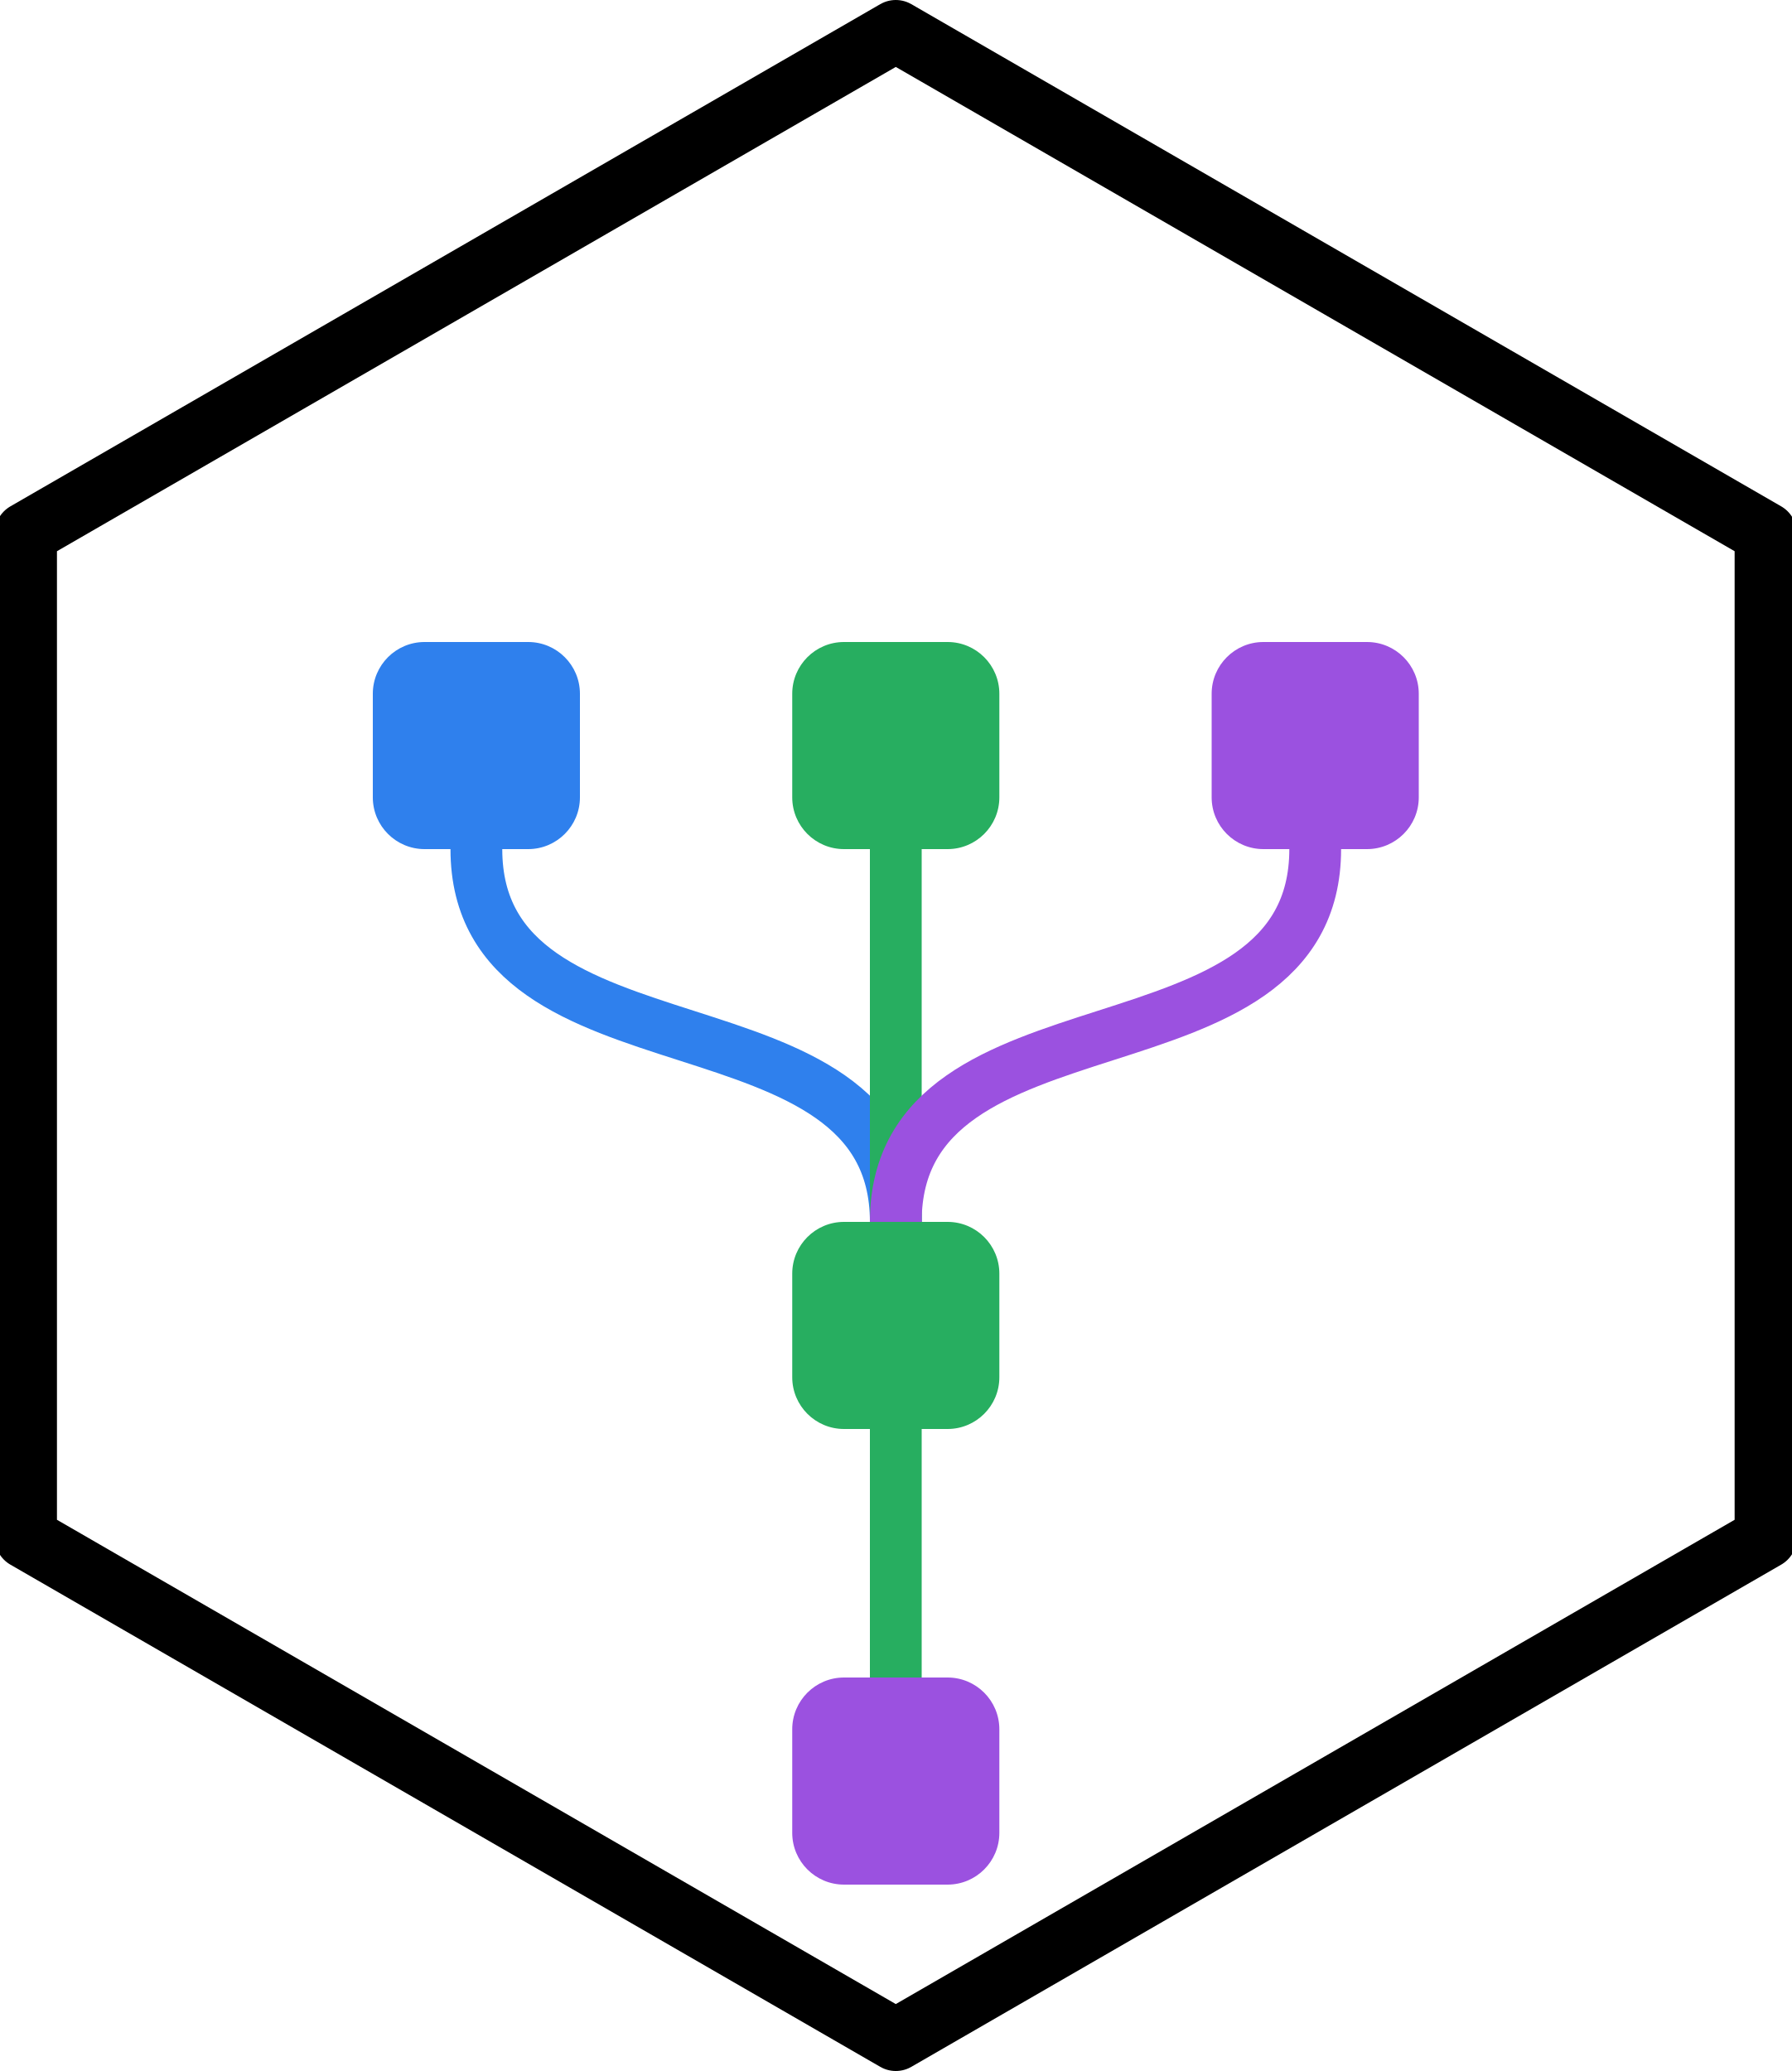
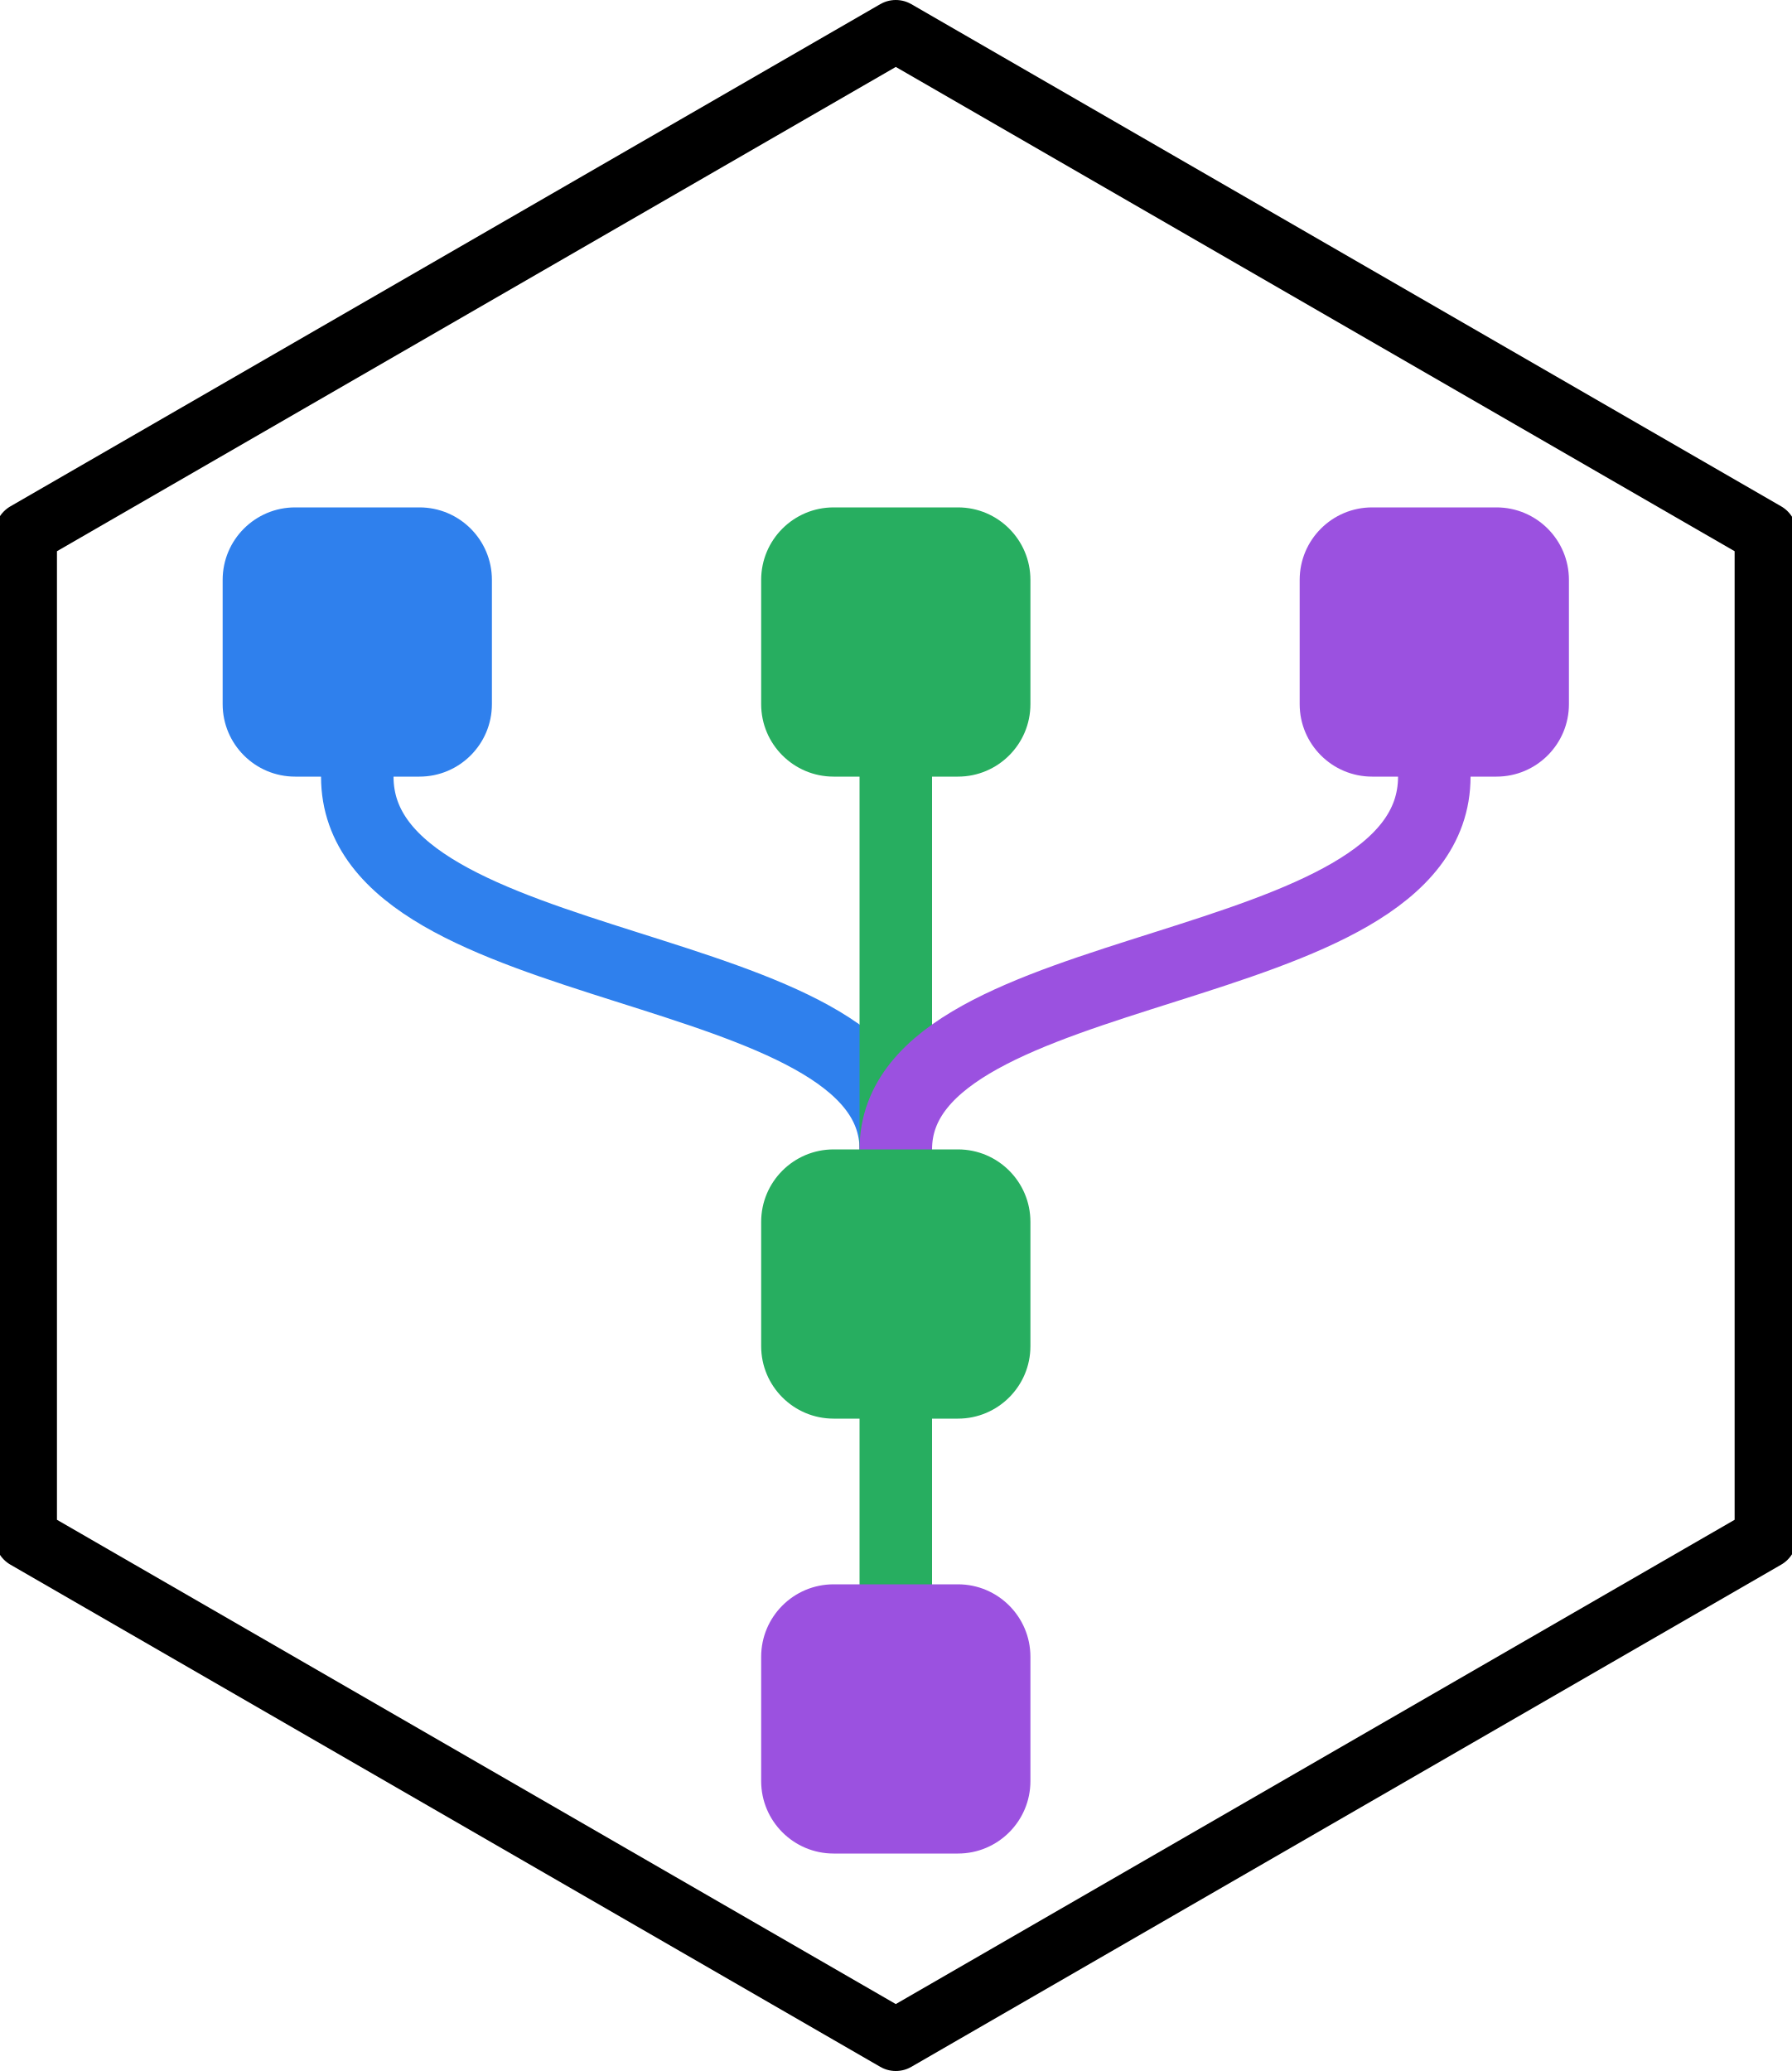
<svg xmlns="http://www.w3.org/2000/svg" viewBox="0 0 173 200" fill="none" role="img">
  <path d="M86.5 3 170.5 51.5 170.5 148.5 86.5 197 2.5 148.5 2.5 51.5Z" stroke="currentColor" stroke-width="6" stroke-linejoin="round" />
-   <g stroke-width="5" stroke-linecap="round">
-     <path d="M46 82C46 105 86.5 95 86.5 118" stroke="#2f80ed" />
-     <path d="M86.5 82 86.5 118" stroke="#27ae60" />
-     <path d="M127 82C127 105 86.5 95 86.5 118" stroke="#9b51e0" />
-     <path d="M86.5 138 86.5 162" stroke="#27ae60" />
+   <g stroke-width="7" stroke-linecap="round">
+     <path d="M34.5 75C34.5 95 86.5 92 86.5 111" stroke="#2f80ed" />
+     <path d="M86.5 75 86.5 111" stroke="#27ae60" />
+     <path d="M138.5 75C138.5 95 86.5 92 86.5 111" stroke="#9b51e0" />
+     <path d="M86.5 137 86.5 153" stroke="#27ae60" />
  </g>
  <g>
-     <rect x="36" y="62" width="20" height="20" rx="5" fill="#2f80ed" />
-     <rect x="76.5" y="62" width="20" height="20" rx="5" fill="#27ae60" />
-     <rect x="117" y="62" width="20" height="20" rx="5" fill="#9b51e0" />
-     <rect x="76.5" y="118" width="20" height="20" rx="5" fill="#27ae60" />
-     <rect x="76.5" y="162" width="20" height="20" rx="5" fill="#9b51e0" />
+     <rect x="21.5" y="49" width="26" height="26" rx="7" fill="#2f80ed" />
+     <rect x="73.5" y="49" width="26" height="26" rx="7" fill="#27ae60" />
+     <rect x="125.5" y="49" width="26" height="26" rx="7" fill="#9b51e0" />
+     <rect x="73.5" y="111" width="26" height="26" rx="7" fill="#27ae60" />
+     <rect x="73.5" y="153" width="26" height="26" rx="7" fill="#9b51e0" />
  </g>
</svg>
